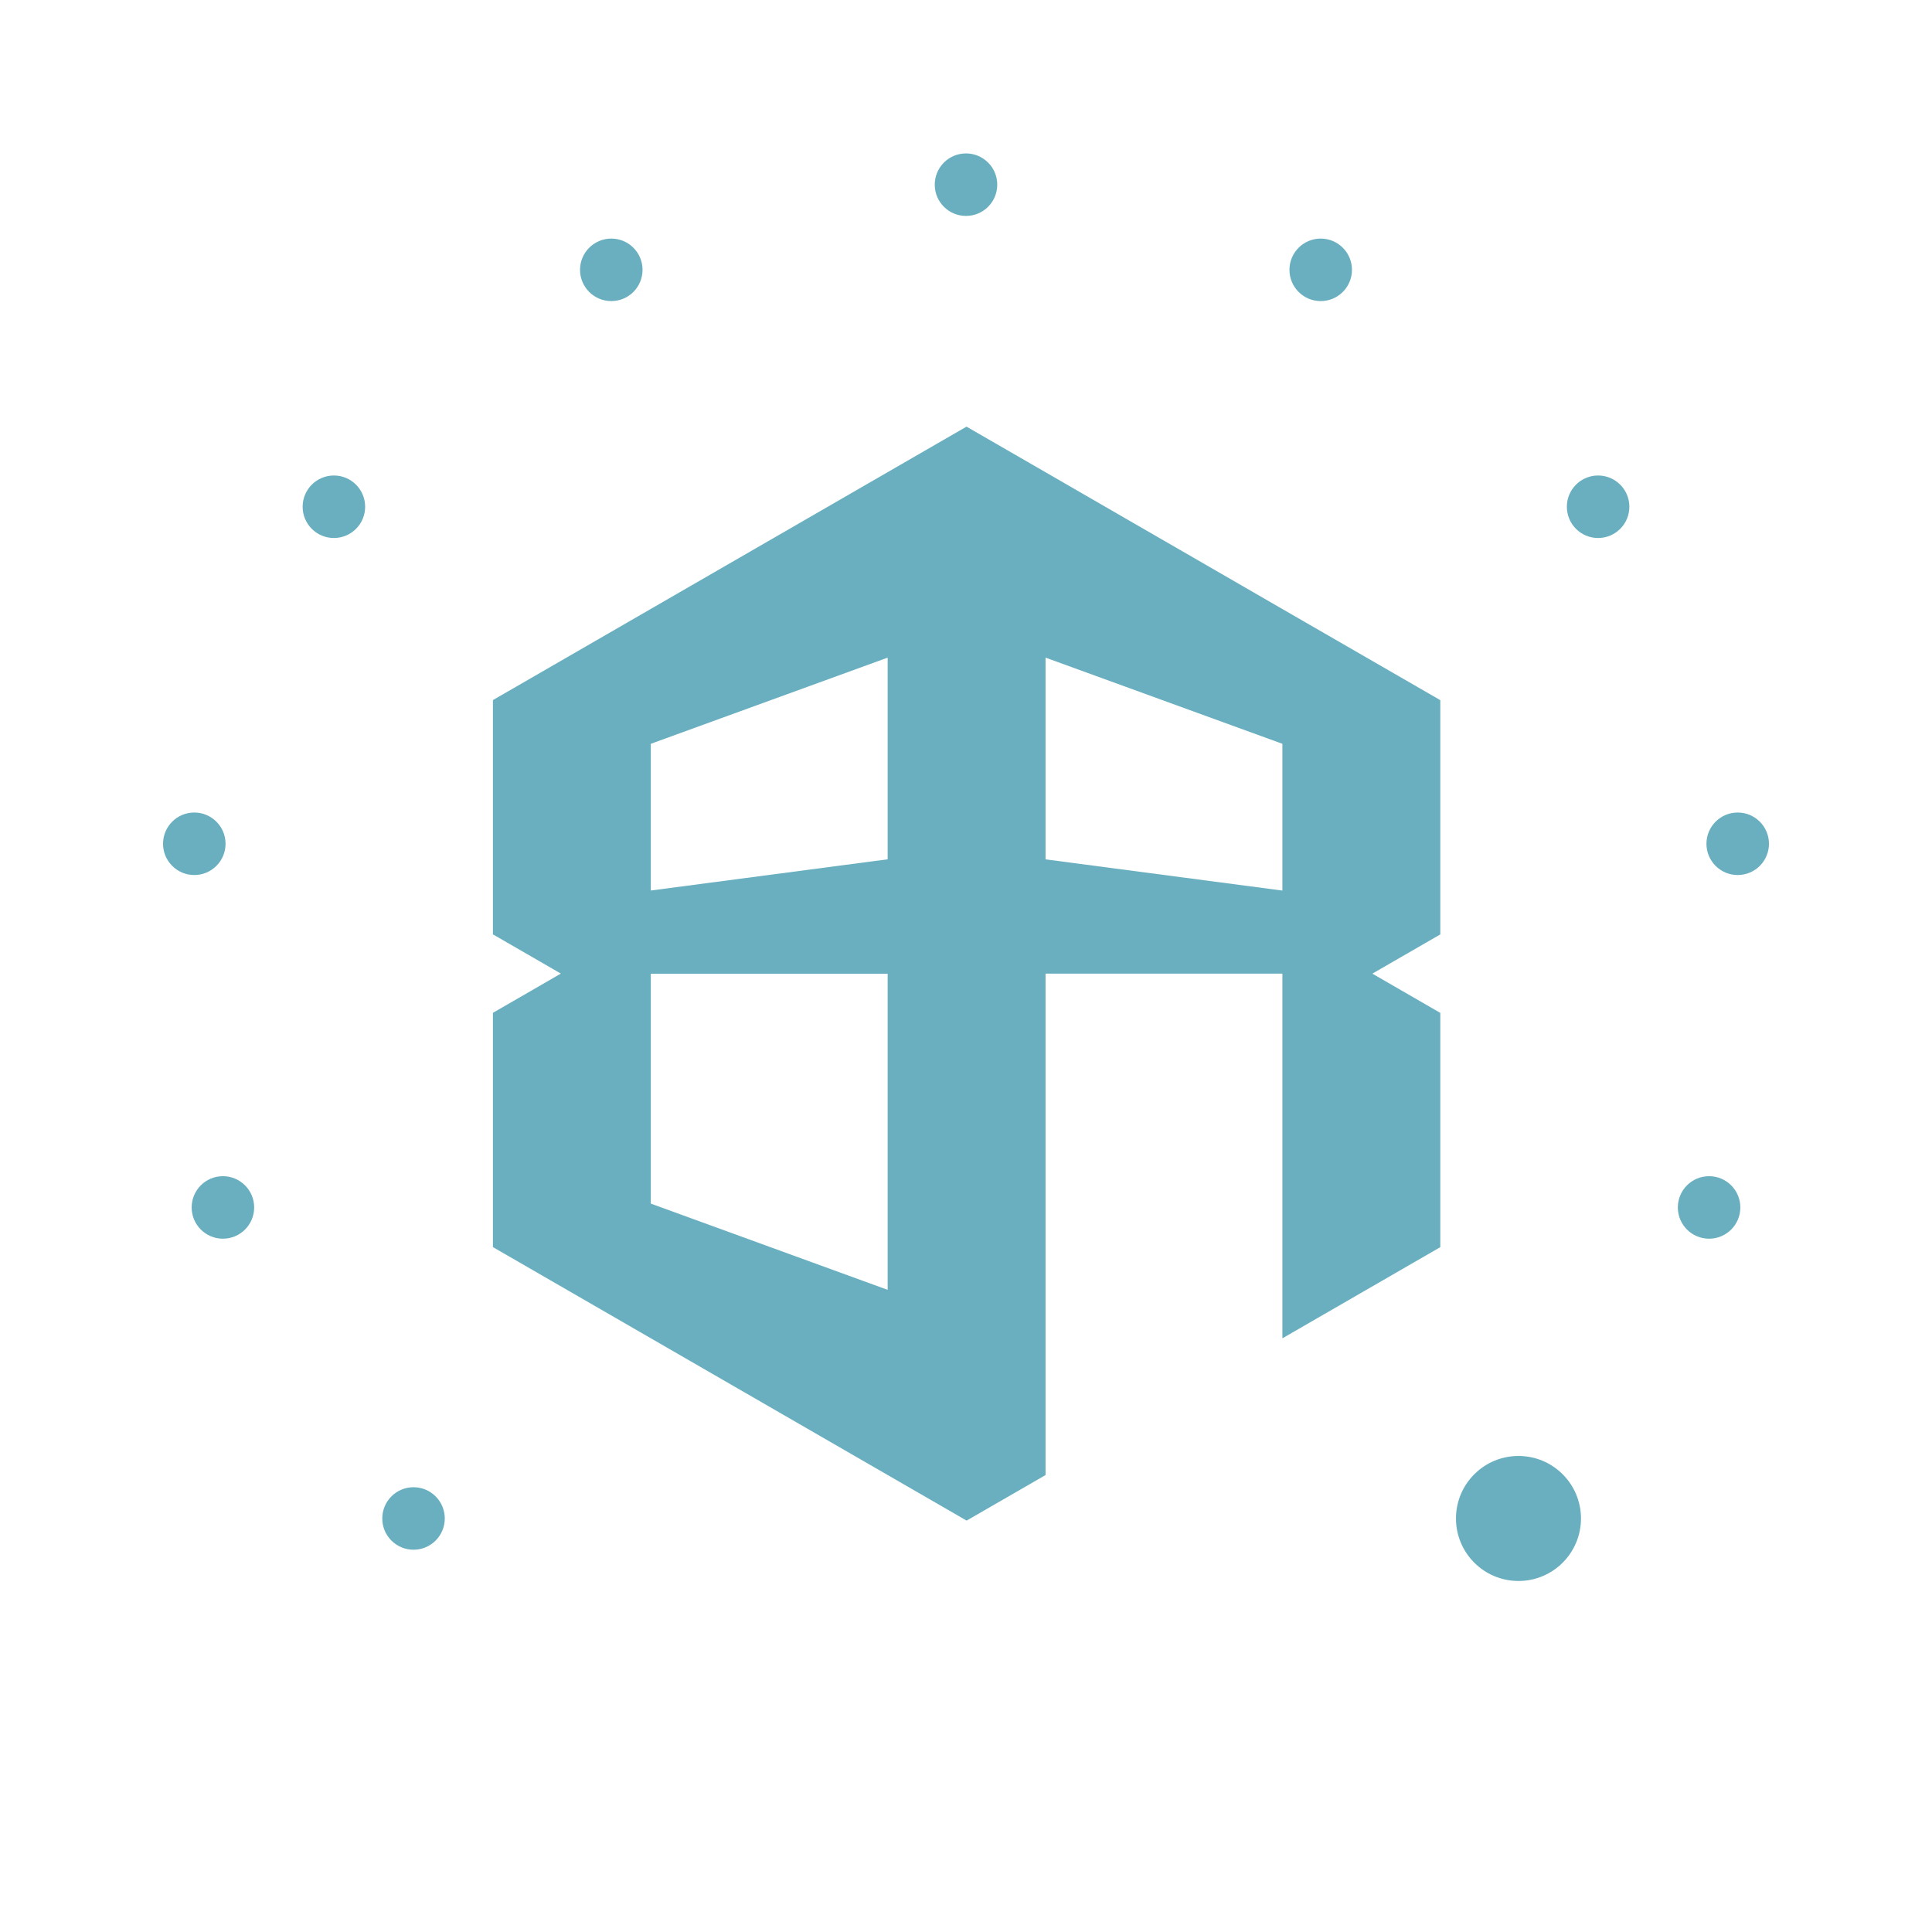
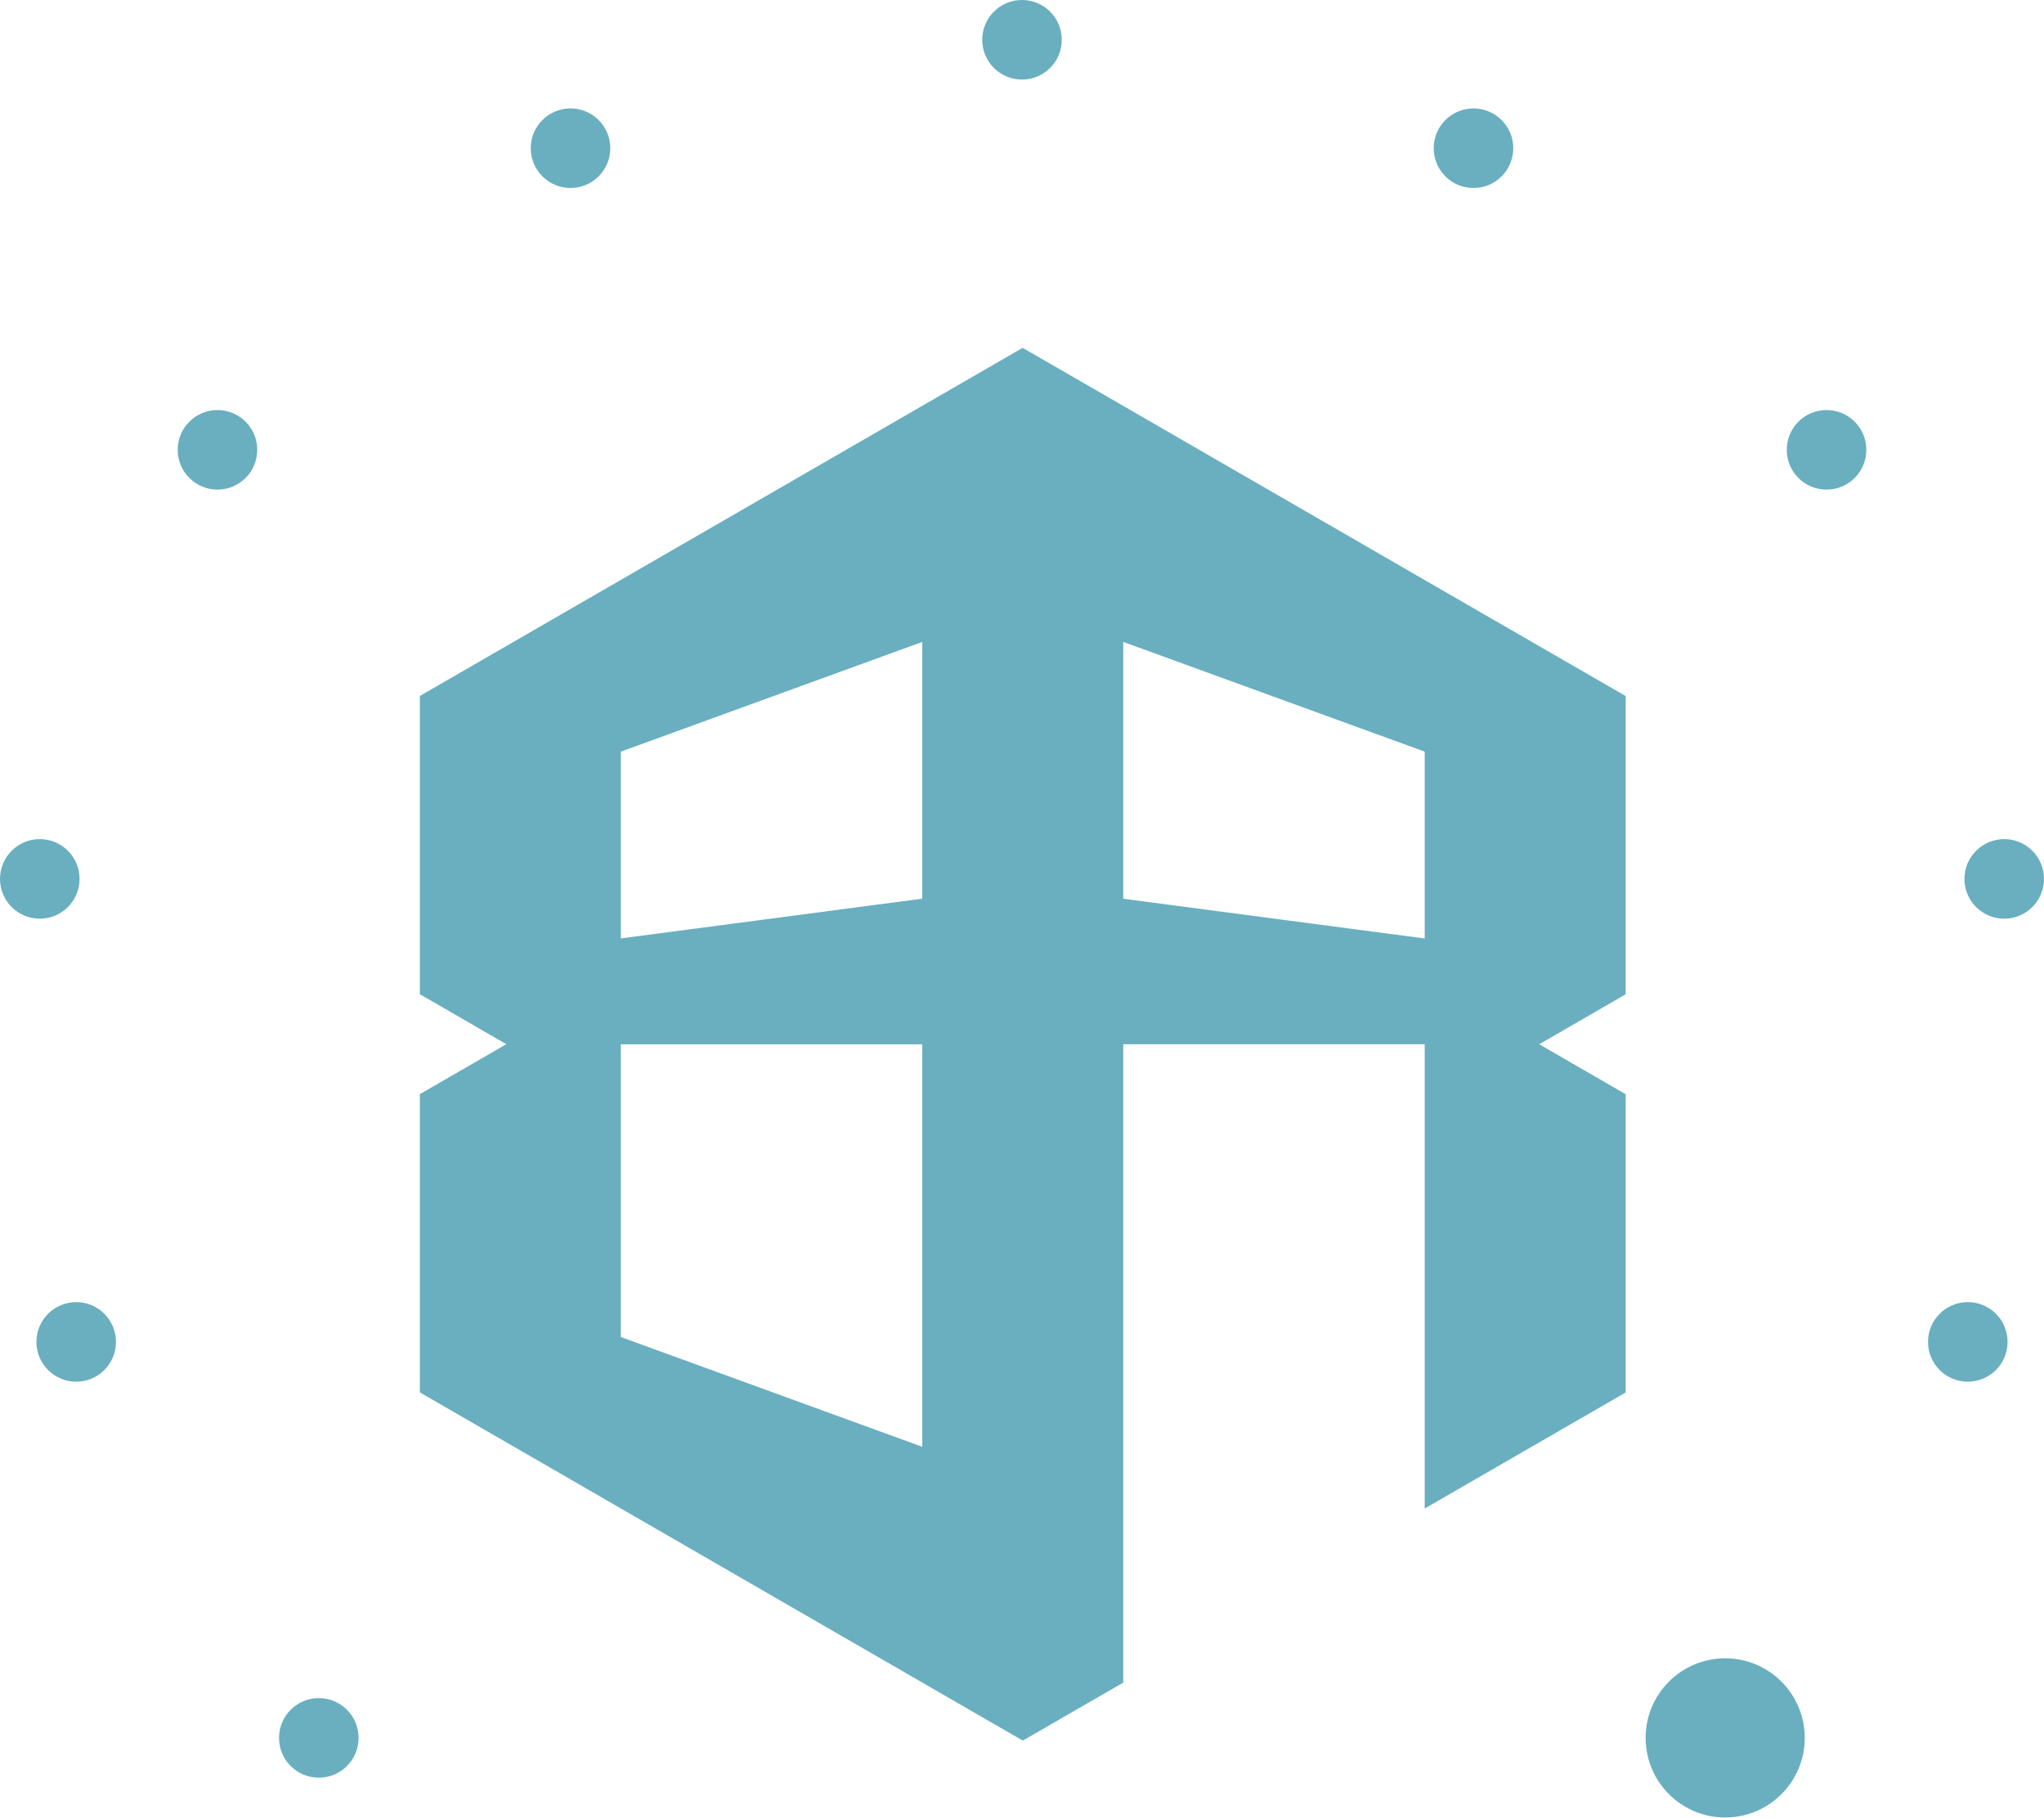
- <svg xmlns="http://www.w3.org/2000/svg" viewBox="0 0 680 680" width="680" height="680">
+ <svg xmlns="http://www.w3.org/2000/svg" width="565.228" height="502.454" viewBox="57.386 54.000 565.228 502.454">
  <g transform="translate(0.000,0.000) scale(1) translate(40,40)" fill="#69afbf">
    <circle cx="105.546" cy="494.454" r="11" />
    <circle cx="38.459" cy="384.980" r="11" />
    <circle cx="28.386" cy="256.981" r="11" />
    <circle cx="77.520" cy="138.359" r="11" />
    <circle cx="175.153" cy="54.973" r="11" />
    <circle cx="300.000" cy="25.000" r="11" />
    <circle cx="424.847" cy="54.973" r="11" />
    <circle cx="522.480" cy="138.359" r="11" />
    <circle cx="571.614" cy="256.981" r="11" />
    <circle cx="561.541" cy="384.980" r="11" />
    <circle cx="494.454" cy="494.454" r="22" />
    <g transform="translate(-2.96,-0.46) scale(2.0194)">
      <path d="M150.13,54.79l13.76,7.94,13.76,7.95,13.76,7.94,13.76,7.95,13.76,7.94,13.76,7.94v40.83s-11.84,6.84-11.84,6.84l11.84,6.84v40.83s-27.52,15.89-27.52,15.89v-63.56h-41.28v87.39l-13.76,7.94-82.56-47.67v-40.83l11.84-6.84-11.84-6.84v-40.83l82.56-47.67ZM163.89,95.04v35.16l41.28,5.44v-25.58l-41.28-15.02ZM136.37,95.04l-41.28,15.02v25.57l41.28-5.44v-35.16ZM136.37,150.13h-41.28v40.07l41.28,15.03v-55.09Z" />
    </g>
  </g>
</svg>
